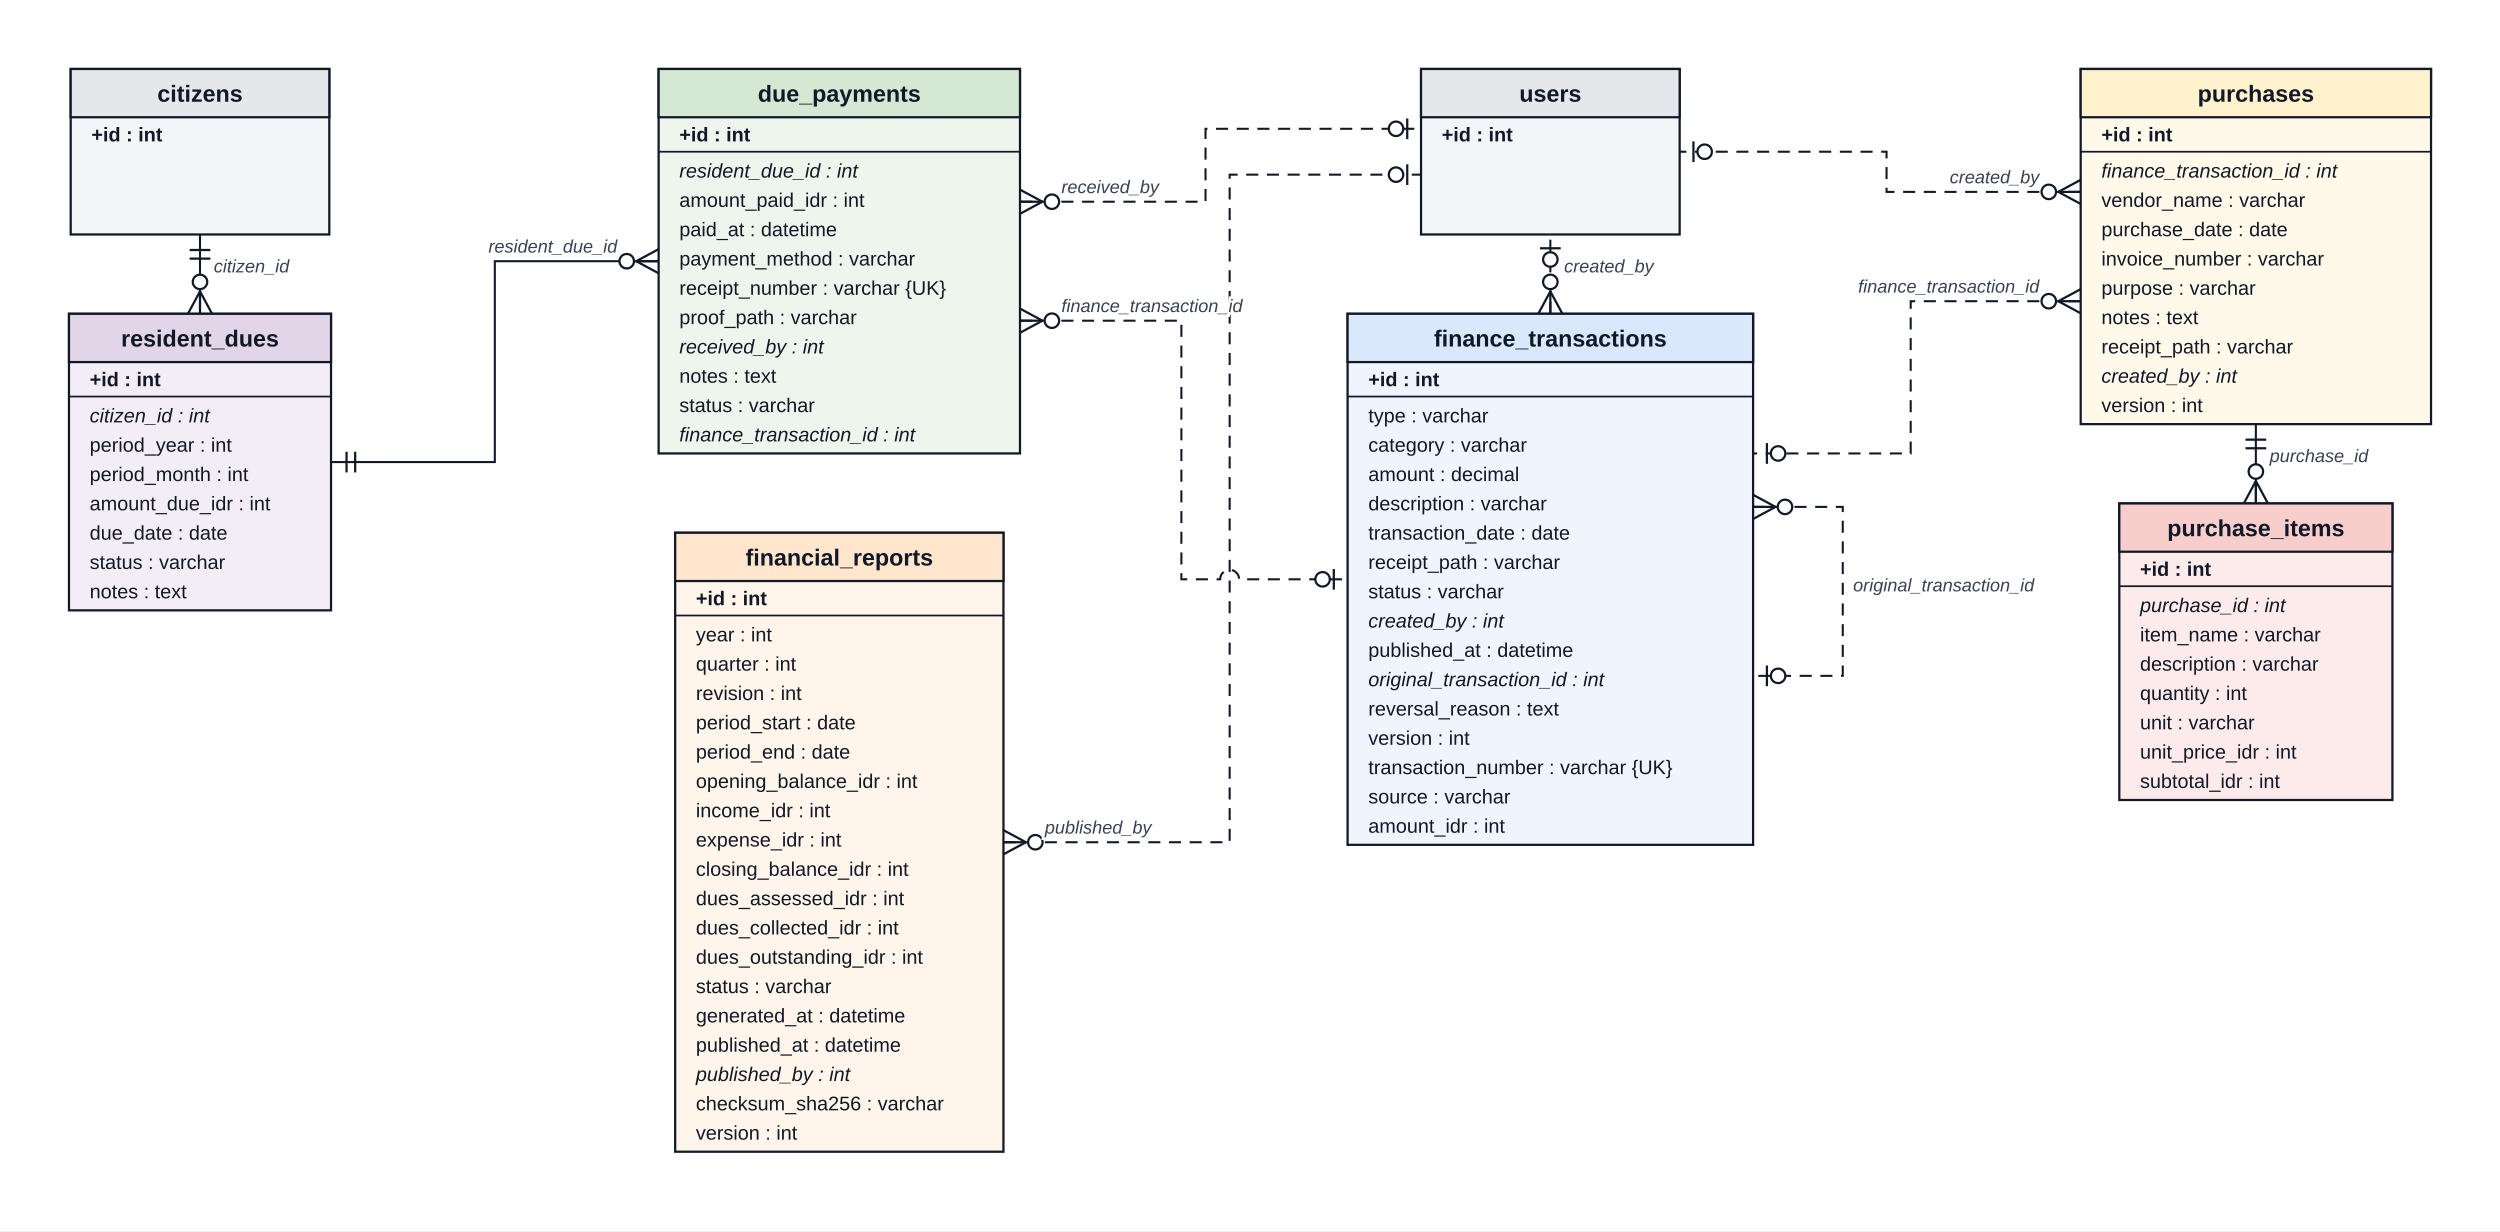
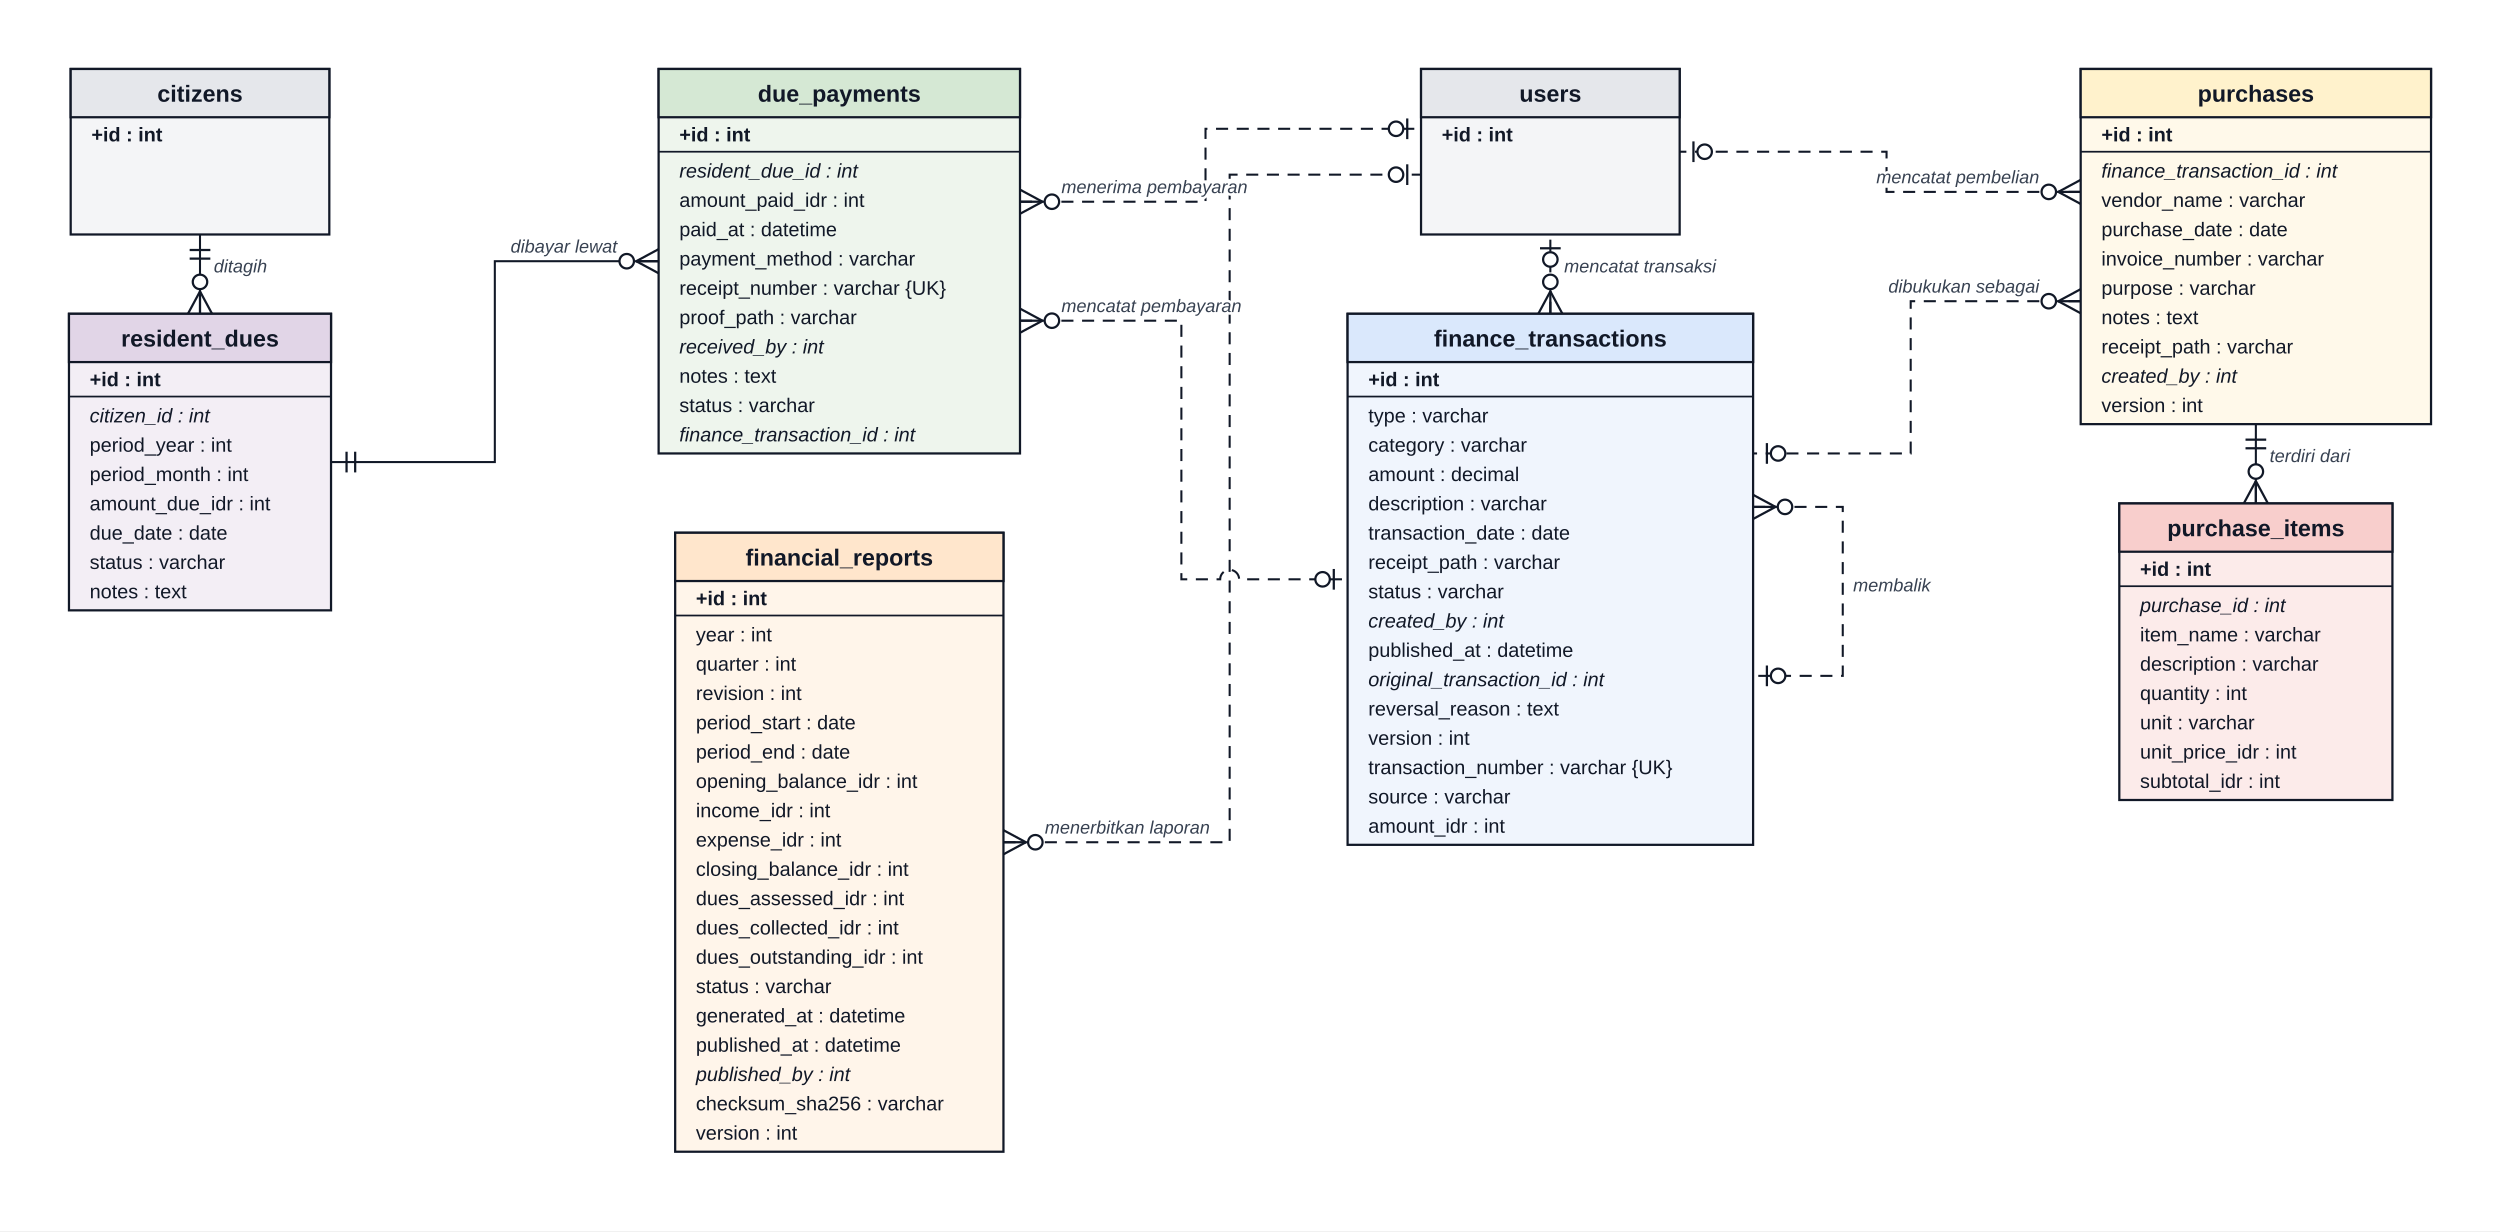
<svg xmlns="http://www.w3.org/2000/svg" viewBox="0 0 1450 714" width="1450" height="714" role="img" aria-label="Keuangan dan Iuran">
  <rect width="1450" height="714" fill="#ffffff" />
  <path d="M116.0 182.0 V152.0 V136.0" fill="none" stroke="#111827" stroke-width="1.2" />
  <path d="M591.6 186.0 H685.2 V336.0 H707.7 A5.5 5.5 0 0 1 718.7 336.0 H781.6" fill="none" stroke="#111827" stroke-width="1.2" stroke-dasharray="7 5" />
  <path d="M382.0 151.5 H287.0 V268.0 H192.0" fill="none" stroke="#111827" stroke-width="1.2" />
  <path d="M591.6 117.0 H699.2 V74.7 H824.2" fill="none" stroke="#111827" stroke-width="1.2" stroke-dasharray="7 5" />
  <path d="M1016.8 294.0 H1068.8 V392.0 H1016.8" fill="none" stroke="#111827" stroke-width="1.2" stroke-dasharray="7 5" />
  <path d="M899.2 182.0 V166.0 V136.0" fill="none" stroke="#111827" stroke-width="1.2" stroke-dasharray="7 5" />
  <path d="M1206.8 111.3 H1094.2 V88.0 H974.2" fill="none" stroke="#111827" stroke-width="1.2" stroke-dasharray="7 5" />
  <path d="M1206.8 174.7 H1108.2 V263.0 H1016.8" fill="none" stroke="#111827" stroke-width="1.2" stroke-dasharray="7 5" />
  <path d="M1308.4 292.0 V269.0 V246.0" fill="none" stroke="#111827" stroke-width="1.2" />
  <path d="M582.0 488.5 H713.2 V101.3 H824.2" fill="none" stroke="#111827" stroke-width="1.2" stroke-dasharray="7 5" />
  <rect x="40.0" y="182.0" width="152.0" height="172.0" fill="#f3eef5" stroke="#111827" stroke-width="1.3" />
  <rect x="40.0" y="182.0" width="152.0" height="28" fill="#e1d5e7" stroke="#111827" stroke-width="1.3" />
  <text x="116.0" y="201" text-anchor="middle" font-size="13.5" font-weight="bold" fill="#111827" font-family="Arial, Helvetica, sans-serif">resident_dues</text>
  <text x="52.0" y="224.0" font-size="11.5" fill="#111827" font-family="Arial, Helvetica, sans-serif" font-weight="bold">+id : int</text>
  <text x="52.0" y="245.0" font-size="11.5" fill="#111827" font-family="Arial, Helvetica, sans-serif" font-style="italic">citizen_id : int</text>
  <text x="52.0" y="262.0" font-size="11.5" fill="#111827" font-family="Arial, Helvetica, sans-serif">period_year : int</text>
  <text x="52.0" y="279.0" font-size="11.5" fill="#111827" font-family="Arial, Helvetica, sans-serif">period_month : int</text>
  <text x="52.0" y="296.0" font-size="11.5" fill="#111827" font-family="Arial, Helvetica, sans-serif">amount_due_idr : int</text>
  <text x="52.0" y="313.0" font-size="11.5" fill="#111827" font-family="Arial, Helvetica, sans-serif">due_date : date</text>
  <text x="52.0" y="330.0" font-size="11.5" fill="#111827" font-family="Arial, Helvetica, sans-serif">status : varchar</text>
  <text x="52.0" y="347.0" font-size="11.5" fill="#111827" font-family="Arial, Helvetica, sans-serif">notes : text</text>
  <line x1="40.0" y1="230.0" x2="192.0" y2="230.0" stroke="#111827" stroke-width="1" />
  <rect x="382.0" y="40.0" width="209.6" height="223.0" fill="#eef5ed" stroke="#111827" stroke-width="1.3" />
  <rect x="382.0" y="40.0" width="209.6" height="28" fill="#d5e8d4" stroke="#111827" stroke-width="1.3" />
  <text x="486.8" y="59" text-anchor="middle" font-size="13.5" font-weight="bold" fill="#111827" font-family="Arial, Helvetica, sans-serif">due_payments</text>
  <text x="394.0" y="82.0" font-size="11.5" fill="#111827" font-family="Arial, Helvetica, sans-serif" font-weight="bold">+id : int</text>
  <text x="394.0" y="103.0" font-size="11.5" fill="#111827" font-family="Arial, Helvetica, sans-serif" font-style="italic">resident_due_id : int</text>
  <text x="394.0" y="120.0" font-size="11.5" fill="#111827" font-family="Arial, Helvetica, sans-serif">amount_paid_idr : int</text>
  <text x="394.0" y="137.0" font-size="11.5" fill="#111827" font-family="Arial, Helvetica, sans-serif">paid_at : datetime</text>
  <text x="394.0" y="154.0" font-size="11.5" fill="#111827" font-family="Arial, Helvetica, sans-serif">payment_method : varchar</text>
  <text x="394.0" y="171.0" font-size="11.5" fill="#111827" font-family="Arial, Helvetica, sans-serif">receipt_number : varchar {UK}</text>
  <text x="394.0" y="188.0" font-size="11.5" fill="#111827" font-family="Arial, Helvetica, sans-serif">proof_path : varchar</text>
  <text x="394.0" y="205.0" font-size="11.5" fill="#111827" font-family="Arial, Helvetica, sans-serif" font-style="italic">received_by : int</text>
  <text x="394.0" y="222.0" font-size="11.5" fill="#111827" font-family="Arial, Helvetica, sans-serif">notes : text</text>
  <text x="394.0" y="239.0" font-size="11.5" fill="#111827" font-family="Arial, Helvetica, sans-serif">status : varchar</text>
  <text x="394.0" y="256.0" font-size="11.5" fill="#111827" font-family="Arial, Helvetica, sans-serif" font-style="italic">finance_transaction_id : int</text>
  <line x1="382.0" y1="88.0" x2="591.6" y2="88.0" stroke="#111827" stroke-width="1" />
  <rect x="781.6" y="182.0" width="235.2" height="308.0" fill="#f0f5fd" stroke="#111827" stroke-width="1.3" />
  <rect x="781.6" y="182.0" width="235.2" height="28" fill="#dae8fc" stroke="#111827" stroke-width="1.3" />
  <text x="899.2" y="201" text-anchor="middle" font-size="13.5" font-weight="bold" fill="#111827" font-family="Arial, Helvetica, sans-serif">finance_transactions</text>
  <text x="793.6" y="224.0" font-size="11.5" fill="#111827" font-family="Arial, Helvetica, sans-serif" font-weight="bold">+id : int</text>
  <text x="793.6" y="245.0" font-size="11.5" fill="#111827" font-family="Arial, Helvetica, sans-serif">type : varchar</text>
  <text x="793.6" y="262.0" font-size="11.5" fill="#111827" font-family="Arial, Helvetica, sans-serif">category : varchar</text>
  <text x="793.6" y="279.0" font-size="11.5" fill="#111827" font-family="Arial, Helvetica, sans-serif">amount : decimal</text>
  <text x="793.6" y="296.0" font-size="11.5" fill="#111827" font-family="Arial, Helvetica, sans-serif">description : varchar</text>
  <text x="793.6" y="313.0" font-size="11.5" fill="#111827" font-family="Arial, Helvetica, sans-serif">transaction_date : date</text>
  <text x="793.6" y="330.0" font-size="11.5" fill="#111827" font-family="Arial, Helvetica, sans-serif">receipt_path : varchar</text>
  <text x="793.6" y="347.0" font-size="11.5" fill="#111827" font-family="Arial, Helvetica, sans-serif">status : varchar</text>
  <text x="793.6" y="364.0" font-size="11.5" fill="#111827" font-family="Arial, Helvetica, sans-serif" font-style="italic">created_by : int</text>
  <text x="793.6" y="381.0" font-size="11.5" fill="#111827" font-family="Arial, Helvetica, sans-serif">published_at : datetime</text>
  <text x="793.6" y="398.0" font-size="11.5" fill="#111827" font-family="Arial, Helvetica, sans-serif" font-style="italic">original_transaction_id : int</text>
  <text x="793.6" y="415.0" font-size="11.5" fill="#111827" font-family="Arial, Helvetica, sans-serif">reversal_reason : text</text>
  <text x="793.6" y="432.0" font-size="11.5" fill="#111827" font-family="Arial, Helvetica, sans-serif">version : int</text>
  <text x="793.6" y="449.0" font-size="11.5" fill="#111827" font-family="Arial, Helvetica, sans-serif">transaction_number : varchar {UK}</text>
  <text x="793.6" y="466.0" font-size="11.5" fill="#111827" font-family="Arial, Helvetica, sans-serif">source : varchar</text>
  <text x="793.6" y="483.0" font-size="11.5" fill="#111827" font-family="Arial, Helvetica, sans-serif">amount_idr : int</text>
  <line x1="781.6" y1="230.0" x2="1016.8" y2="230.0" stroke="#111827" stroke-width="1" />
  <rect x="1206.8" y="40.0" width="203.2" height="206.0" fill="#fff9ea" stroke="#111827" stroke-width="1.3" />
  <rect x="1206.8" y="40.0" width="203.2" height="28" fill="#fff2cc" stroke="#111827" stroke-width="1.3" />
  <text x="1308.4" y="59" text-anchor="middle" font-size="13.5" font-weight="bold" fill="#111827" font-family="Arial, Helvetica, sans-serif">purchases</text>
  <text x="1218.8" y="82.0" font-size="11.5" fill="#111827" font-family="Arial, Helvetica, sans-serif" font-weight="bold">+id : int</text>
  <text x="1218.8" y="103.0" font-size="11.5" fill="#111827" font-family="Arial, Helvetica, sans-serif" font-style="italic">finance_transaction_id : int</text>
  <text x="1218.8" y="120.0" font-size="11.5" fill="#111827" font-family="Arial, Helvetica, sans-serif">vendor_name : varchar</text>
  <text x="1218.8" y="137.0" font-size="11.5" fill="#111827" font-family="Arial, Helvetica, sans-serif">purchase_date : date</text>
  <text x="1218.8" y="154.0" font-size="11.5" fill="#111827" font-family="Arial, Helvetica, sans-serif">invoice_number : varchar</text>
  <text x="1218.8" y="171.0" font-size="11.5" fill="#111827" font-family="Arial, Helvetica, sans-serif">purpose : varchar</text>
  <text x="1218.8" y="188.0" font-size="11.5" fill="#111827" font-family="Arial, Helvetica, sans-serif">notes : text</text>
  <text x="1218.8" y="205.0" font-size="11.5" fill="#111827" font-family="Arial, Helvetica, sans-serif">receipt_path : varchar</text>
  <text x="1218.8" y="222.0" font-size="11.5" fill="#111827" font-family="Arial, Helvetica, sans-serif" font-style="italic">created_by : int</text>
  <text x="1218.8" y="239.0" font-size="11.5" fill="#111827" font-family="Arial, Helvetica, sans-serif">version : int</text>
  <line x1="1206.8" y1="88.0" x2="1410.0" y2="88.0" stroke="#111827" stroke-width="1" />
  <rect x="1229.2" y="292.0" width="158.4" height="172.0" fill="#fcebea" stroke="#111827" stroke-width="1.3" />
  <rect x="1229.2" y="292.0" width="158.4" height="28" fill="#f8cecc" stroke="#111827" stroke-width="1.3" />
  <text x="1308.4" y="311" text-anchor="middle" font-size="13.5" font-weight="bold" fill="#111827" font-family="Arial, Helvetica, sans-serif">purchase_items</text>
  <text x="1241.2" y="334.0" font-size="11.5" fill="#111827" font-family="Arial, Helvetica, sans-serif" font-weight="bold">+id : int</text>
  <text x="1241.2" y="355.0" font-size="11.5" fill="#111827" font-family="Arial, Helvetica, sans-serif" font-style="italic">purchase_id : int</text>
  <text x="1241.2" y="372.0" font-size="11.5" fill="#111827" font-family="Arial, Helvetica, sans-serif">item_name : varchar</text>
  <text x="1241.2" y="389.0" font-size="11.5" fill="#111827" font-family="Arial, Helvetica, sans-serif">description : varchar</text>
  <text x="1241.2" y="406.0" font-size="11.5" fill="#111827" font-family="Arial, Helvetica, sans-serif">quantity : int</text>
  <text x="1241.2" y="423.0" font-size="11.5" fill="#111827" font-family="Arial, Helvetica, sans-serif">unit : varchar</text>
  <text x="1241.2" y="440.0" font-size="11.5" fill="#111827" font-family="Arial, Helvetica, sans-serif">unit_price_idr : int</text>
  <text x="1241.2" y="457.0" font-size="11.5" fill="#111827" font-family="Arial, Helvetica, sans-serif">subtotal_idr : int</text>
  <line x1="1229.2" y1="340.0" x2="1387.6" y2="340.0" stroke="#111827" stroke-width="1" />
  <rect x="391.6" y="309.0" width="190.4" height="359.0" fill="#fff5ea" stroke="#111827" stroke-width="1.3" />
  <rect x="391.6" y="309.0" width="190.4" height="28" fill="#ffe6cc" stroke="#111827" stroke-width="1.3" />
  <text x="486.8" y="328" text-anchor="middle" font-size="13.5" font-weight="bold" fill="#111827" font-family="Arial, Helvetica, sans-serif">financial_reports</text>
  <text x="403.6" y="351.0" font-size="11.5" fill="#111827" font-family="Arial, Helvetica, sans-serif" font-weight="bold">+id : int</text>
  <text x="403.6" y="372.0" font-size="11.5" fill="#111827" font-family="Arial, Helvetica, sans-serif">year : int</text>
  <text x="403.6" y="389.0" font-size="11.5" fill="#111827" font-family="Arial, Helvetica, sans-serif">quarter : int</text>
  <text x="403.6" y="406.0" font-size="11.5" fill="#111827" font-family="Arial, Helvetica, sans-serif">revision : int</text>
  <text x="403.6" y="423.0" font-size="11.5" fill="#111827" font-family="Arial, Helvetica, sans-serif">period_start : date</text>
  <text x="403.6" y="440.0" font-size="11.5" fill="#111827" font-family="Arial, Helvetica, sans-serif">period_end : date</text>
  <text x="403.6" y="457.0" font-size="11.5" fill="#111827" font-family="Arial, Helvetica, sans-serif">opening_balance_idr : int</text>
  <text x="403.6" y="474.0" font-size="11.5" fill="#111827" font-family="Arial, Helvetica, sans-serif">income_idr : int</text>
  <text x="403.6" y="491.0" font-size="11.5" fill="#111827" font-family="Arial, Helvetica, sans-serif">expense_idr : int</text>
  <text x="403.6" y="508.0" font-size="11.5" fill="#111827" font-family="Arial, Helvetica, sans-serif">closing_balance_idr : int</text>
  <text x="403.6" y="525.0" font-size="11.5" fill="#111827" font-family="Arial, Helvetica, sans-serif">dues_assessed_idr : int</text>
  <text x="403.6" y="542.0" font-size="11.5" fill="#111827" font-family="Arial, Helvetica, sans-serif">dues_collected_idr : int</text>
  <text x="403.6" y="559.0" font-size="11.5" fill="#111827" font-family="Arial, Helvetica, sans-serif">dues_outstanding_idr : int</text>
  <text x="403.6" y="576.0" font-size="11.5" fill="#111827" font-family="Arial, Helvetica, sans-serif">status : varchar</text>
  <text x="403.6" y="593.0" font-size="11.5" fill="#111827" font-family="Arial, Helvetica, sans-serif">generated_at : datetime</text>
  <text x="403.6" y="610.0" font-size="11.5" fill="#111827" font-family="Arial, Helvetica, sans-serif">published_at : datetime</text>
  <text x="403.6" y="627.0" font-size="11.5" fill="#111827" font-family="Arial, Helvetica, sans-serif" font-style="italic">published_by : int</text>
  <text x="403.6" y="644.0" font-size="11.5" fill="#111827" font-family="Arial, Helvetica, sans-serif">checksum_sha256 : varchar</text>
  <text x="403.6" y="661.0" font-size="11.5" fill="#111827" font-family="Arial, Helvetica, sans-serif">version : int</text>
  <line x1="391.6" y1="357.0" x2="582.0" y2="357.0" stroke="#111827" stroke-width="1" />
  <rect x="41.0" y="40.0" width="150.0" height="96.0" fill="#f4f5f7" stroke="#111827" stroke-width="1.3" />
  <rect x="41.0" y="40.0" width="150.0" height="28" fill="#e5e7eb" stroke="#111827" stroke-width="1.3" />
  <text x="116.0" y="59" text-anchor="middle" font-size="13.5" font-weight="bold" fill="#111827" font-family="Arial, Helvetica, sans-serif">citizens</text>
  <text x="53.0" y="82.0" font-size="11.5" fill="#111827" font-family="Arial, Helvetica, sans-serif" font-weight="bold">+id : int</text>
  <rect x="824.2" y="40.0" width="150.0" height="96.0" fill="#f4f5f7" stroke="#111827" stroke-width="1.3" />
  <rect x="824.2" y="40.0" width="150.0" height="28" fill="#e5e7eb" stroke="#111827" stroke-width="1.3" />
  <text x="899.2" y="59" text-anchor="middle" font-size="13.5" font-weight="bold" fill="#111827" font-family="Arial, Helvetica, sans-serif">users</text>
  <text x="836.2" y="82.0" font-size="11.5" fill="#111827" font-family="Arial, Helvetica, sans-serif" font-weight="bold">+id : int</text>
  <line x1="116.0" y1="169.0" x2="109.0" y2="182.0" stroke="#111827" stroke-width="1.3" />
  <line x1="116.0" y1="169.0" x2="123.0" y2="182.0" stroke="#111827" stroke-width="1.3" />
  <line x1="116.0" y1="169.0" x2="116.0" y2="182.0" stroke="#111827" stroke-width="1.3" />
  <circle cx="116.0" cy="163.5" r="4.2" fill="#fff" stroke="#111827" stroke-width="1.3" />
  <line x1="122.0" y1="145.0" x2="110.0" y2="145.0" stroke="#111827" stroke-width="1.3" />
  <line x1="122.0" y1="150.0" x2="110.0" y2="150.0" stroke="#111827" stroke-width="1.3" />
  <line x1="604.6" y1="186.0" x2="591.6" y2="179.0" stroke="#111827" stroke-width="1.3" />
  <line x1="604.6" y1="186.0" x2="591.6" y2="193.0" stroke="#111827" stroke-width="1.3" />
  <line x1="604.6" y1="186.0" x2="591.6" y2="186.0" stroke="#111827" stroke-width="1.3" />
  <circle cx="610.1" cy="186.0" r="4.2" fill="#fff" stroke="#111827" stroke-width="1.3" />
  <line x1="773.6" y1="342.0" x2="773.6" y2="330.0" stroke="#111827" stroke-width="1.3" />
  <circle cx="767.1" cy="336.0" r="4.2" fill="#fff" stroke="#111827" stroke-width="1.3" />
  <line x1="369.0" y1="151.5" x2="382.0" y2="158.5" stroke="#111827" stroke-width="1.3" />
  <line x1="369.0" y1="151.5" x2="382.0" y2="144.5" stroke="#111827" stroke-width="1.3" />
  <line x1="369.0" y1="151.5" x2="382.0" y2="151.5" stroke="#111827" stroke-width="1.3" />
  <circle cx="363.5" cy="151.5" r="4.2" fill="#fff" stroke="#111827" stroke-width="1.3" />
  <line x1="201.0" y1="262.0" x2="201.0" y2="274.0" stroke="#111827" stroke-width="1.3" />
  <line x1="206.0" y1="262.0" x2="206.0" y2="274.0" stroke="#111827" stroke-width="1.3" />
  <line x1="604.6" y1="117.0" x2="591.6" y2="110.0" stroke="#111827" stroke-width="1.3" />
  <line x1="604.6" y1="117.0" x2="591.6" y2="124.0" stroke="#111827" stroke-width="1.3" />
  <line x1="604.6" y1="117.0" x2="591.6" y2="117.0" stroke="#111827" stroke-width="1.3" />
  <circle cx="610.1" cy="117.0" r="4.2" fill="#fff" stroke="#111827" stroke-width="1.3" />
  <line x1="816.2" y1="80.7" x2="816.2" y2="68.7" stroke="#111827" stroke-width="1.3" />
  <circle cx="809.7" cy="74.7" r="4.2" fill="#fff" stroke="#111827" stroke-width="1.3" />
  <line x1="1029.8" y1="294.0" x2="1016.8" y2="287.0" stroke="#111827" stroke-width="1.3" />
  <line x1="1029.8" y1="294.0" x2="1016.8" y2="301.0" stroke="#111827" stroke-width="1.3" />
  <line x1="1029.8" y1="294.0" x2="1016.8" y2="294.0" stroke="#111827" stroke-width="1.3" />
  <circle cx="1035.3" cy="294.0" r="4.2" fill="#fff" stroke="#111827" stroke-width="1.3" />
  <line x1="1024.8" y1="386.0" x2="1024.8" y2="398.0" stroke="#111827" stroke-width="1.3" />
  <circle cx="1031.3" cy="392.0" r="4.2" fill="#fff" stroke="#111827" stroke-width="1.3" />
  <line x1="899.2" y1="169.0" x2="892.2" y2="182.0" stroke="#111827" stroke-width="1.3" />
  <line x1="899.2" y1="169.0" x2="906.2" y2="182.0" stroke="#111827" stroke-width="1.3" />
  <line x1="899.2" y1="169.0" x2="899.2" y2="182.0" stroke="#111827" stroke-width="1.3" />
  <circle cx="899.2" cy="163.5" r="4.2" fill="#fff" stroke="#111827" stroke-width="1.3" />
  <line x1="905.2" y1="144.0" x2="893.2" y2="144.0" stroke="#111827" stroke-width="1.3" />
  <circle cx="899.2" cy="150.5" r="4.2" fill="#fff" stroke="#111827" stroke-width="1.3" />
  <line x1="1193.8" y1="111.3" x2="1206.8" y2="118.3" stroke="#111827" stroke-width="1.3" />
  <line x1="1193.8" y1="111.3" x2="1206.8" y2="104.3" stroke="#111827" stroke-width="1.3" />
  <line x1="1193.8" y1="111.3" x2="1206.8" y2="111.3" stroke="#111827" stroke-width="1.3" />
  <circle cx="1188.3" cy="111.3" r="4.2" fill="#fff" stroke="#111827" stroke-width="1.3" />
  <line x1="982.2" y1="82.0" x2="982.2" y2="94.0" stroke="#111827" stroke-width="1.3" />
  <circle cx="988.7" cy="88.0" r="4.2" fill="#fff" stroke="#111827" stroke-width="1.3" />
  <line x1="1193.8" y1="174.7" x2="1206.8" y2="181.7" stroke="#111827" stroke-width="1.3" />
  <line x1="1193.8" y1="174.7" x2="1206.8" y2="167.7" stroke="#111827" stroke-width="1.3" />
  <line x1="1193.8" y1="174.7" x2="1206.8" y2="174.7" stroke="#111827" stroke-width="1.3" />
  <circle cx="1188.3" cy="174.7" r="4.2" fill="#fff" stroke="#111827" stroke-width="1.3" />
  <line x1="1024.8" y1="257.0" x2="1024.8" y2="269.0" stroke="#111827" stroke-width="1.3" />
  <circle cx="1031.3" cy="263.0" r="4.2" fill="#fff" stroke="#111827" stroke-width="1.3" />
  <line x1="1308.4" y1="279.0" x2="1301.4" y2="292.0" stroke="#111827" stroke-width="1.3" />
  <line x1="1308.4" y1="279.0" x2="1315.4" y2="292.0" stroke="#111827" stroke-width="1.3" />
  <line x1="1308.4" y1="279.0" x2="1308.4" y2="292.0" stroke="#111827" stroke-width="1.3" />
  <circle cx="1308.4" cy="273.5" r="4.2" fill="#fff" stroke="#111827" stroke-width="1.3" />
  <line x1="1314.4" y1="255.0" x2="1302.4" y2="255.0" stroke="#111827" stroke-width="1.3" />
  <line x1="1314.4" y1="260.0" x2="1302.4" y2="260.0" stroke="#111827" stroke-width="1.3" />
  <line x1="595.0" y1="488.5" x2="582.0" y2="481.5" stroke="#111827" stroke-width="1.3" />
  <line x1="595.0" y1="488.5" x2="582.0" y2="495.5" stroke="#111827" stroke-width="1.3" />
  <line x1="595.0" y1="488.5" x2="582.0" y2="488.5" stroke="#111827" stroke-width="1.3" />
  <circle cx="600.5" cy="488.5" r="4.2" fill="#fff" stroke="#111827" stroke-width="1.3" />
  <line x1="816.2" y1="107.3" x2="816.2" y2="95.3" stroke="#111827" stroke-width="1.3" />
  <circle cx="809.7" cy="101.3" r="4.2" fill="#fff" stroke="#111827" stroke-width="1.3" />
-   <text x="124.0" y="158.0" text-anchor="start" font-size="10.5" font-style="italic" fill="#374151" font-family="Arial, Helvetica, sans-serif" stroke="#fff" stroke-width="3" paint-order="stroke">citizen_id</text>
-   <text x="615.6" y="181.0" text-anchor="start" font-size="10.5" font-style="italic" fill="#374151" font-family="Arial, Helvetica, sans-serif" stroke="#fff" stroke-width="3" paint-order="stroke">finance_transaction_id</text>
-   <text x="358.0" y="146.5" text-anchor="end" font-size="10.5" font-style="italic" fill="#374151" font-family="Arial, Helvetica, sans-serif" stroke="#fff" stroke-width="3" paint-order="stroke">resident_due_id</text>
-   <text x="615.6" y="112.0" text-anchor="start" font-size="10.5" font-style="italic" fill="#374151" font-family="Arial, Helvetica, sans-serif" stroke="#fff" stroke-width="3" paint-order="stroke">received_by</text>
-   <text x="1074.8" y="343.0" text-anchor="start" font-size="10.5" font-style="italic" fill="#374151" font-family="Arial, Helvetica, sans-serif" stroke="#fff" stroke-width="3" paint-order="stroke">original_transaction_id</text>
-   <text x="907.2" y="158.0" text-anchor="start" font-size="10.5" font-style="italic" fill="#374151" font-family="Arial, Helvetica, sans-serif" stroke="#fff" stroke-width="3" paint-order="stroke">created_by</text>
-   <text x="1182.8" y="106.3" text-anchor="end" font-size="10.5" font-style="italic" fill="#374151" font-family="Arial, Helvetica, sans-serif" stroke="#fff" stroke-width="3" paint-order="stroke">created_by</text>
-   <text x="1182.8" y="169.7" text-anchor="end" font-size="10.5" font-style="italic" fill="#374151" font-family="Arial, Helvetica, sans-serif" stroke="#fff" stroke-width="3" paint-order="stroke">finance_transaction_id</text>
-   <text x="1316.4" y="268.0" text-anchor="start" font-size="10.5" font-style="italic" fill="#374151" font-family="Arial, Helvetica, sans-serif" stroke="#fff" stroke-width="3" paint-order="stroke">purchase_id</text>
-   <text x="606.0" y="483.5" text-anchor="start" font-size="10.5" font-style="italic" fill="#374151" font-family="Arial, Helvetica, sans-serif" stroke="#fff" stroke-width="3" paint-order="stroke">published_by</text>
+   <text x="124.0" y="158.0" text-anchor="start" font-size="10.5" font-style="italic" fill="#374151" font-family="Arial, Helvetica, sans-serif" stroke="#fff" stroke-width="3" paint-order="stroke">ditagih</text>
+   <text x="615.6" y="181.0" text-anchor="start" font-size="10.5" font-style="italic" fill="#374151" font-family="Arial, Helvetica, sans-serif" stroke="#fff" stroke-width="3" paint-order="stroke">mencatat pembayaran</text>
+   <text x="358.0" y="146.5" text-anchor="end" font-size="10.5" font-style="italic" fill="#374151" font-family="Arial, Helvetica, sans-serif" stroke="#fff" stroke-width="3" paint-order="stroke">dibayar lewat</text>
+   <text x="615.6" y="112.0" text-anchor="start" font-size="10.5" font-style="italic" fill="#374151" font-family="Arial, Helvetica, sans-serif" stroke="#fff" stroke-width="3" paint-order="stroke">menerima pembayaran</text>
+   <text x="1074.8" y="343.0" text-anchor="start" font-size="10.5" font-style="italic" fill="#374151" font-family="Arial, Helvetica, sans-serif" stroke="#fff" stroke-width="3" paint-order="stroke">membalik</text>
+   <text x="907.2" y="158.0" text-anchor="start" font-size="10.5" font-style="italic" fill="#374151" font-family="Arial, Helvetica, sans-serif" stroke="#fff" stroke-width="3" paint-order="stroke">mencatat transaksi</text>
+   <text x="1182.8" y="106.3" text-anchor="end" font-size="10.5" font-style="italic" fill="#374151" font-family="Arial, Helvetica, sans-serif" stroke="#fff" stroke-width="3" paint-order="stroke">mencatat pembelian</text>
+   <text x="1182.8" y="169.7" text-anchor="end" font-size="10.5" font-style="italic" fill="#374151" font-family="Arial, Helvetica, sans-serif" stroke="#fff" stroke-width="3" paint-order="stroke">dibukukan sebagai</text>
+   <text x="1316.4" y="268.0" text-anchor="start" font-size="10.5" font-style="italic" fill="#374151" font-family="Arial, Helvetica, sans-serif" stroke="#fff" stroke-width="3" paint-order="stroke">terdiri dari</text>
+   <text x="606.0" y="483.5" text-anchor="start" font-size="10.5" font-style="italic" fill="#374151" font-family="Arial, Helvetica, sans-serif" stroke="#fff" stroke-width="3" paint-order="stroke">menerbitkan laporan</text>
</svg>
